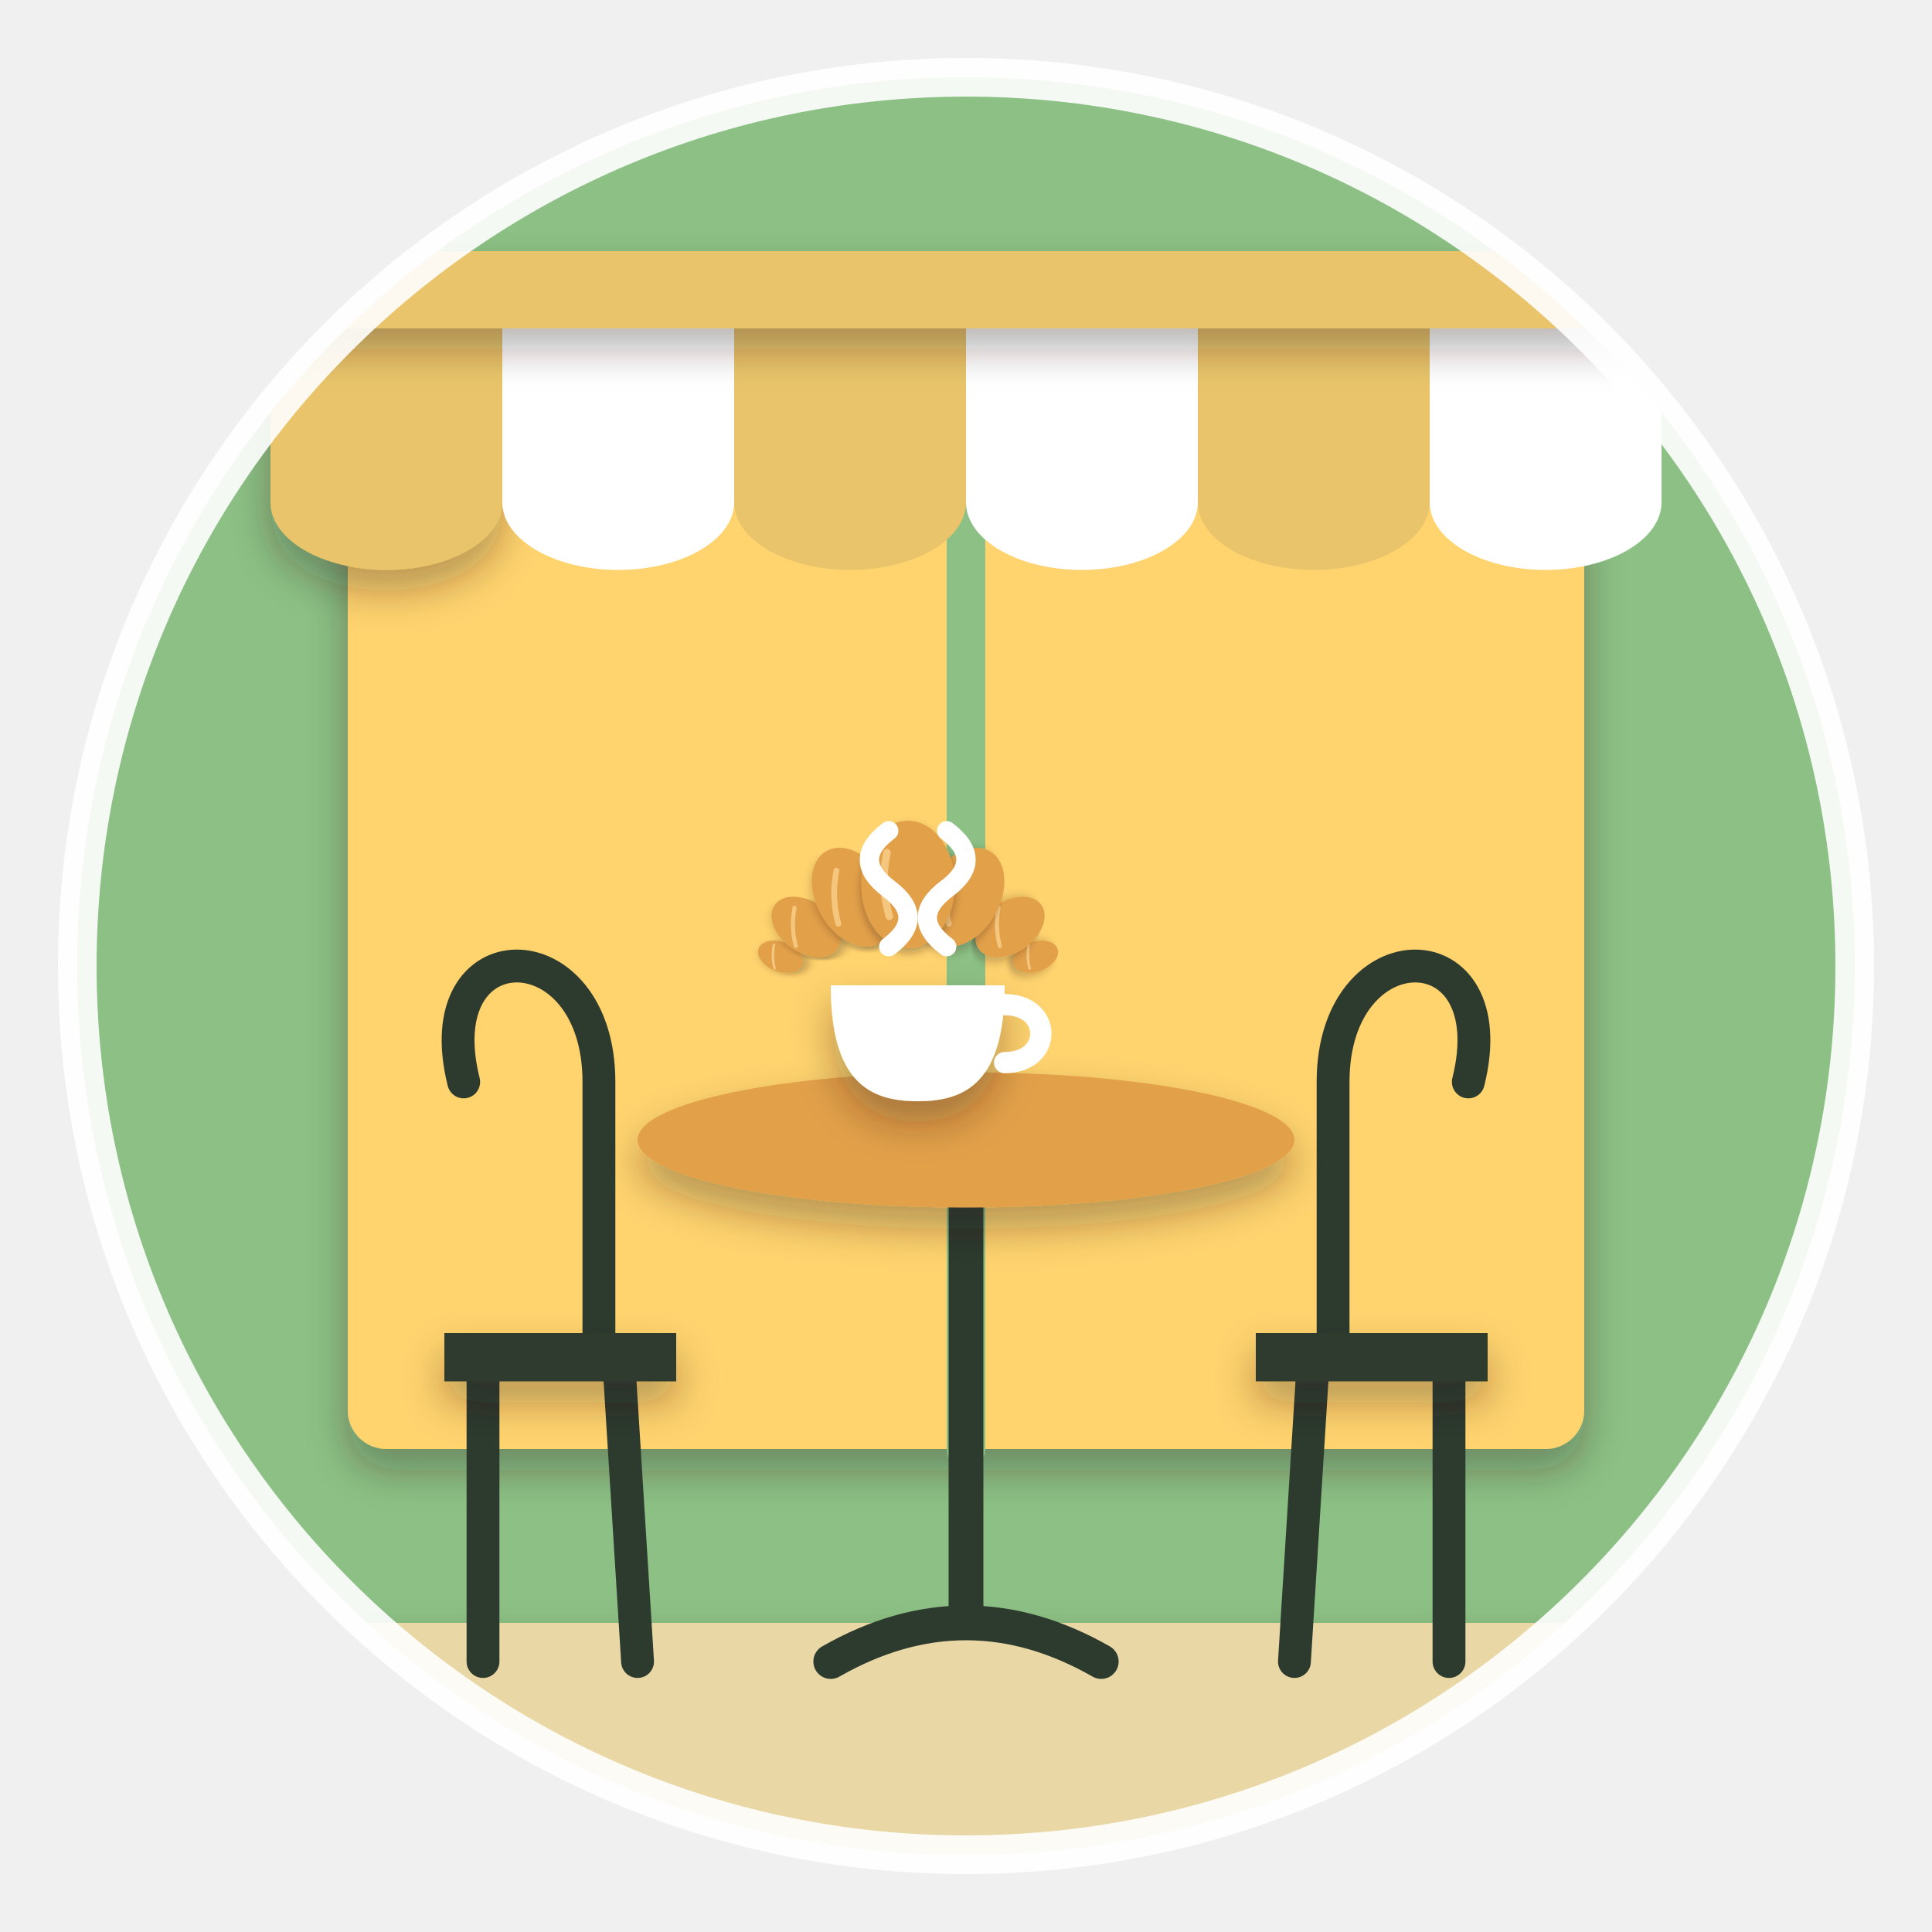
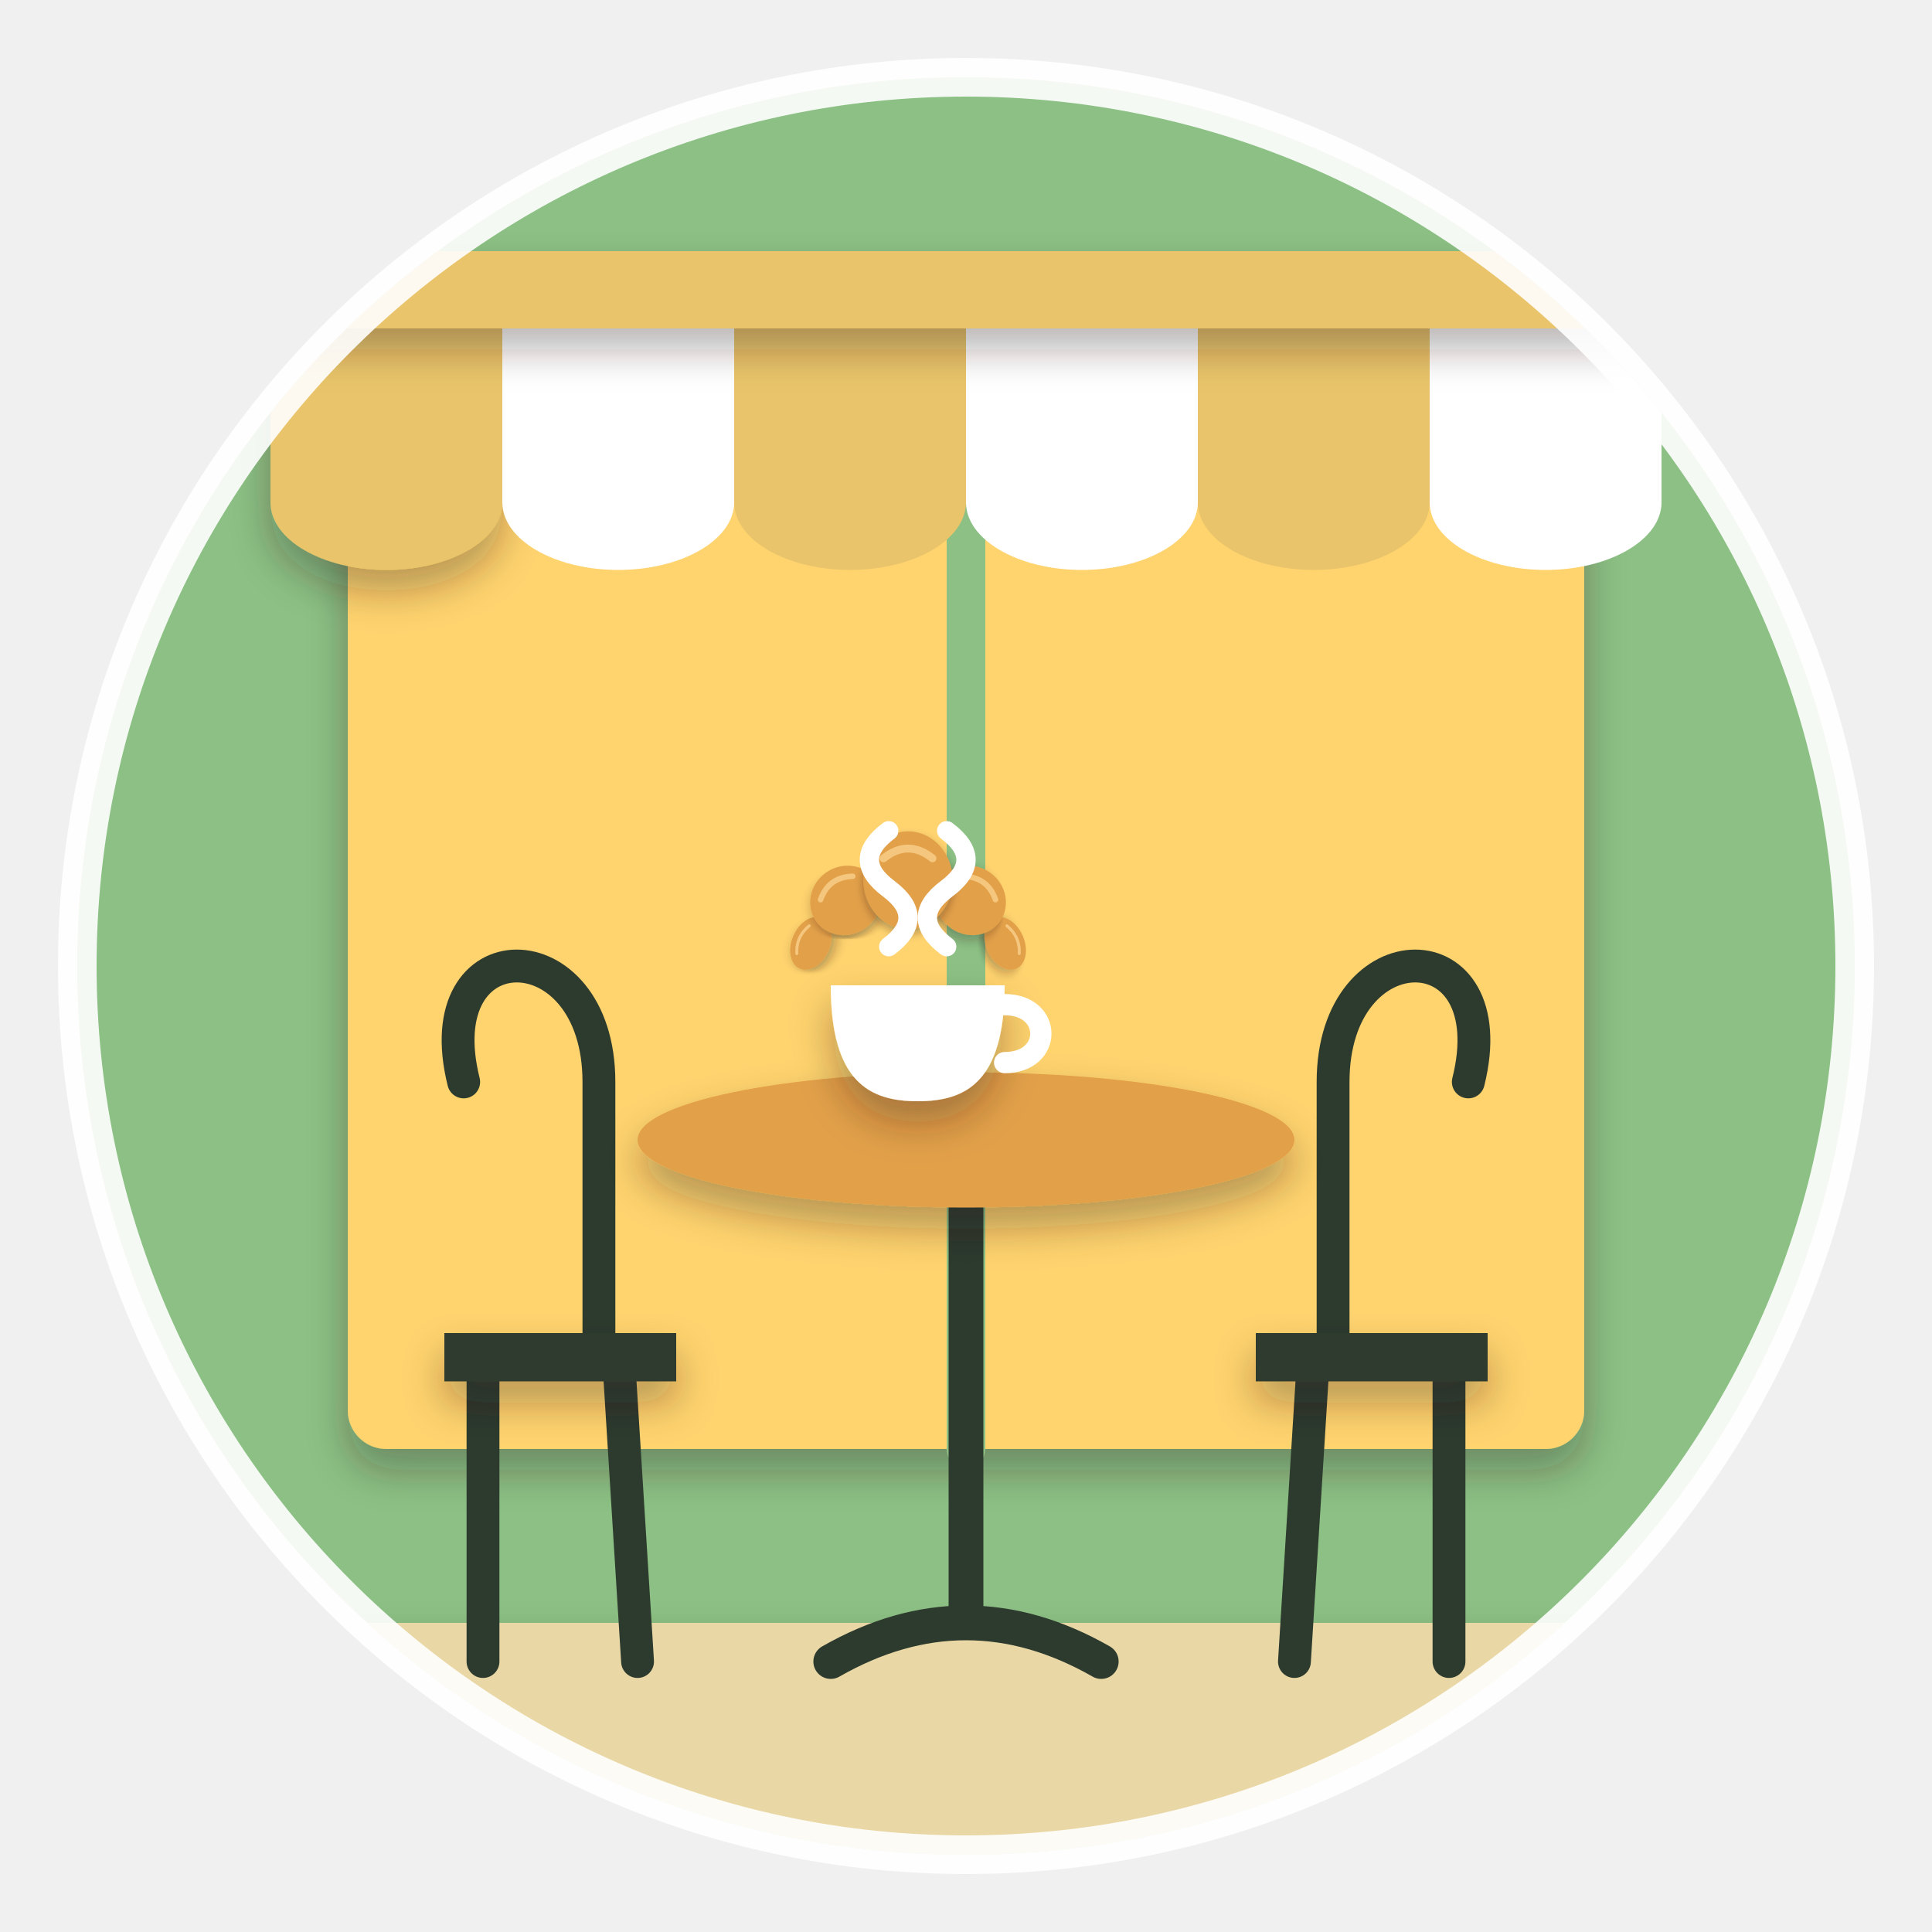
<svg xmlns="http://www.w3.org/2000/svg" viewBox="0 0 200 200" width="200" height="200">
  <defs>
    <clipPath id="clip">
      <circle cx="100" cy="100" r="92" />
    </clipPath>
    <filter id="ps" filterUnits="userSpaceOnUse" x="-40" y="-40" width="280" height="280">
      <feDropShadow dx="0" dy="2.2" stdDeviation="2" flood-color="#2a1f14" flood-opacity=".33" />
    </filter>
  </defs>
  <g clip-path="url(#clip)">
    <rect width="200" height="200" fill="#FFD36E" />
    <path filter="url(#ps)" d="M-30 -30 L230 -30 L230 230 L-30 230Z" fill="#8CC084" />
    <path filter="url(#ps)" d="M40 50 H160 A4 4 0 0 1 164 54 V146 A4 4 0 0 1 160 150 H40 A4 4 0 0 1 36 146 V54 A4 4 0 0 1 40 50Z" fill="#FFD36E" />
    <path d="M100 50 V150" fill="none" stroke="#8CC084" stroke-width="4" stroke-linecap="round" stroke-linejoin="round" />
    <path filter="url(#ps)" d="M28 32 H52 V52 a12 7 0 0 1 -24 0Z" fill="#E9C46A" />
    <path d="M52 32 H76 V52 a12 7 0 0 1 -24 0Z" fill="#FFFFFF" />
    <path d="M76 32 H100 V52 a12 7 0 0 1 -24 0Z" fill="#E9C46A" />
    <path d="M100 32 H124 V52 a12 7 0 0 1 -24 0Z" fill="#FFFFFF" />
    <path d="M124 32 H148 V52 a12 7 0 0 1 -24 0Z" fill="#E9C46A" />
    <path d="M148 32 H172 V52 a12 7 0 0 1 -24 0Z" fill="#FFFFFF" />
    <path filter="url(#ps)" d="M26 26 H174 A2 2 0 0 1 176 28 V32 A2 2 0 0 1 174 34 H26 A2 2 0 0 1 24 32 V28 A2 2 0 0 1 26 26Z" fill="#E9C46A" />
    <path filter="url(#ps)" d="M-30 168 L230 168 L230 230 L-30 230Z" fill="#E9D8A6" />
    <path d="M50 172 V140 M66 172 L64 140 M48 112 C44 96 62 96 62 112 V140" fill="none" stroke="#2D3A2E" stroke-width="3.4" stroke-linecap="round" stroke-linejoin="round" />
    <path filter="url(#ps)" d="M70 138 H46 V143 H70Z" fill="#2D3A2E" />
    <path d="M150 172 V140 M134 172 L136 140 M152 112 C156 96 138 96 138 112 V140" fill="none" stroke="#2D3A2E" stroke-width="3.4" stroke-linecap="round" stroke-linejoin="round" />
    <path filter="url(#ps)" d="M130 138 H154 V143 H130Z" fill="#2D3A2E" />
    <path d="M100 120 V168 M86 172 Q100 164 114 172" fill="none" stroke="#2D3A2E" stroke-width="3.6" stroke-linecap="round" stroke-linejoin="round" />
    <path filter="url(#ps)" d="M66 118 a34 7 0 1 0 68 0 a34 7 0 1 0 -68 0Z" fill="#E2A04A" />
    <path filter="url(#ps)" d="M86 102 H104 C104 112 100 114 95 114 C90 114 86 112 86 102Z" fill="#FFFFFF" />
    <path d="M104 104 c5 0 5 6 0 6" fill="none" stroke="#FFFFFF" stroke-width="2.2" stroke-linecap="round" stroke-linejoin="round" />
    <g transform="translate(72 70) scale(0.22)">
-       <path filter="url(#ps)" d="M33 132 a7 11 0 1 0 14 0 a7 11 0 1 0 -14 0Z" fill="#E2A04A" transform="rotate(-70 40 132)" />
-       <path d="M36.9 126.5 Q35.8 132.0 37.2 137.5" fill="none" stroke="#F5C77E" stroke-width="1.2" stroke-linecap="round" stroke-linejoin="round" />
-       <path filter="url(#ps)" d="M153 132 a7 11 0 1 0 14 0 a7 11 0 1 0 -14 0Z" fill="#E2A04A" transform="rotate(70 160 132)" />
-       <path d="M156.8 126.5 Q155.8 132.0 157.2 137.5" fill="none" stroke="#F5C77E" stroke-width="1.2" stroke-linecap="round" stroke-linejoin="round" />
-       <path filter="url(#ps)" d="M40 118 a12 18 0 1 0 24 0 a12 18 0 1 0 -24 0Z" fill="#E2A04A" transform="rotate(-55 52 118)" />
-       <path d="M46.6 109.0 Q44.8 118.0 47.2 127.0" fill="none" stroke="#F5C77E" stroke-width="1.92" stroke-linecap="round" stroke-linejoin="round" />
-       <path filter="url(#ps)" d="M136 118 a12 18 0 1 0 24 0 a12 18 0 1 0 -24 0Z" fill="#E2A04A" transform="rotate(55 148 118)" />
-       <path d="M142.6 109.0 Q140.8 118.0 143.2 127.0" fill="none" stroke="#F5C77E" stroke-width="1.92" stroke-linecap="round" stroke-linejoin="round" />
-       <path filter="url(#ps)" d="M57 104 a17 25 0 1 0 34 0 a17 25 0 1 0 -34 0Z" fill="#E2A04A" transform="rotate(-30 74 104)" />
-       <path d="M66.3 91.5 Q63.8 104.0 67.2 116.5" fill="none" stroke="#F5C77E" stroke-width="2.72" stroke-linecap="round" stroke-linejoin="round" />
-       <path filter="url(#ps)" d="M109 104 a17 25 0 1 0 34 0 a17 25 0 1 0 -34 0Z" fill="#E2A04A" transform="rotate(30 126 104)" />
-       <path d="M118.3 91.5 Q115.8 104.0 119.2 116.5" fill="none" stroke="#F5C77E" stroke-width="2.72" stroke-linecap="round" stroke-linejoin="round" />
-       <path filter="url(#ps)" d="M78 98 a22 30 0 1 0 44 0 a22 30 0 1 0 -44 0Z" fill="#E2A04A" transform="rotate(0 100 98)" />
-       <path d="M90.1 83.0 Q86.8 98.0 91.2 113.0" fill="none" stroke="#F5C77E" stroke-width="3.52" stroke-linecap="round" stroke-linejoin="round" />
+       <path filter="url(#ps)" d="M41.3 125.7 a13 9.0 0 1 0 26 0 a13 9.0 0 1 0 -26 0Z" fill="#E2A04A" transform="rotate(-66 54.3 125.7)" />
+       <path d="M47.2 121.6 Q54.3 118.0 61.5 121.6" fill="none" stroke="#F5C77E" stroke-width="1.4" stroke-linecap="round" transform="rotate(-66 54.3 125.7)" />
+       <path filter="url(#ps)" d="M132.7 125.7 a13 9.0 0 1 0 26 0 a13 9.0 0 1 0 -26 0Z" fill="#E2A04A" transform="rotate(66 145.7 125.7)" />
+       <path d="M138.5 121.6 Q145.7 118.0 152.8 121.6" fill="none" stroke="#F5C77E" stroke-width="1.4" stroke-linecap="round" transform="rotate(66 145.7 125.7)" />
+       <path filter="url(#ps)" d="M53.6 105.5 a17 16.0 0 1 0 34 0 a17 16.0 0 1 0 -34 0Z" fill="#E2A04A" transform="rotate(-36 70.6 105.5)" />
+       <path d="M61.3 98.3 Q70.6 91.9 80.0 98.3" fill="none" stroke="#F5C77E" stroke-width="2.6" stroke-linecap="round" transform="rotate(-36 70.6 105.5)" />
+       <path filter="url(#ps)" d="M112.4 105.5 a17 16.0 0 1 0 34 0 a17 16.0 0 1 0 -34 0Z" fill="#E2A04A" transform="rotate(36 129.4 105.5)" />
+       <path d="M120.0 98.3 Q129.4 91.9 138.7 98.3" fill="none" stroke="#F5C77E" stroke-width="2.6" stroke-linecap="round" transform="rotate(36 129.4 105.5)" />
+       <path filter="url(#ps)" d="M79.0 96.0 a21 23.0 0 1 0 42 0 a21 23.0 0 1 0 -42 0Z" fill="#E2A04A" transform="rotate(0 100.0 96.0)" />
+       <path d="M88.5 85.7 Q100.0 76.5 111.5 85.7" fill="none" stroke="#F5C77E" stroke-width="3.7" stroke-linecap="round" transform="rotate(0 100.0 96.0)" />
    </g>
    <path d="M92 98 q4 -3.0 0 -6.0 t0 -6.0" fill="none" stroke="#FFFFFF" stroke-width="2" stroke-linecap="round" stroke-linejoin="round" />
    <path d="M98 98 q-4 -3.0 0 -6.0 t0 -6.0" fill="none" stroke="#FFFFFF" stroke-width="2" stroke-linecap="round" stroke-linejoin="round" />
  </g>
  <circle cx="100" cy="100" r="92" fill="none" stroke="#fff" stroke-width="4" opacity=".9" />
</svg>
